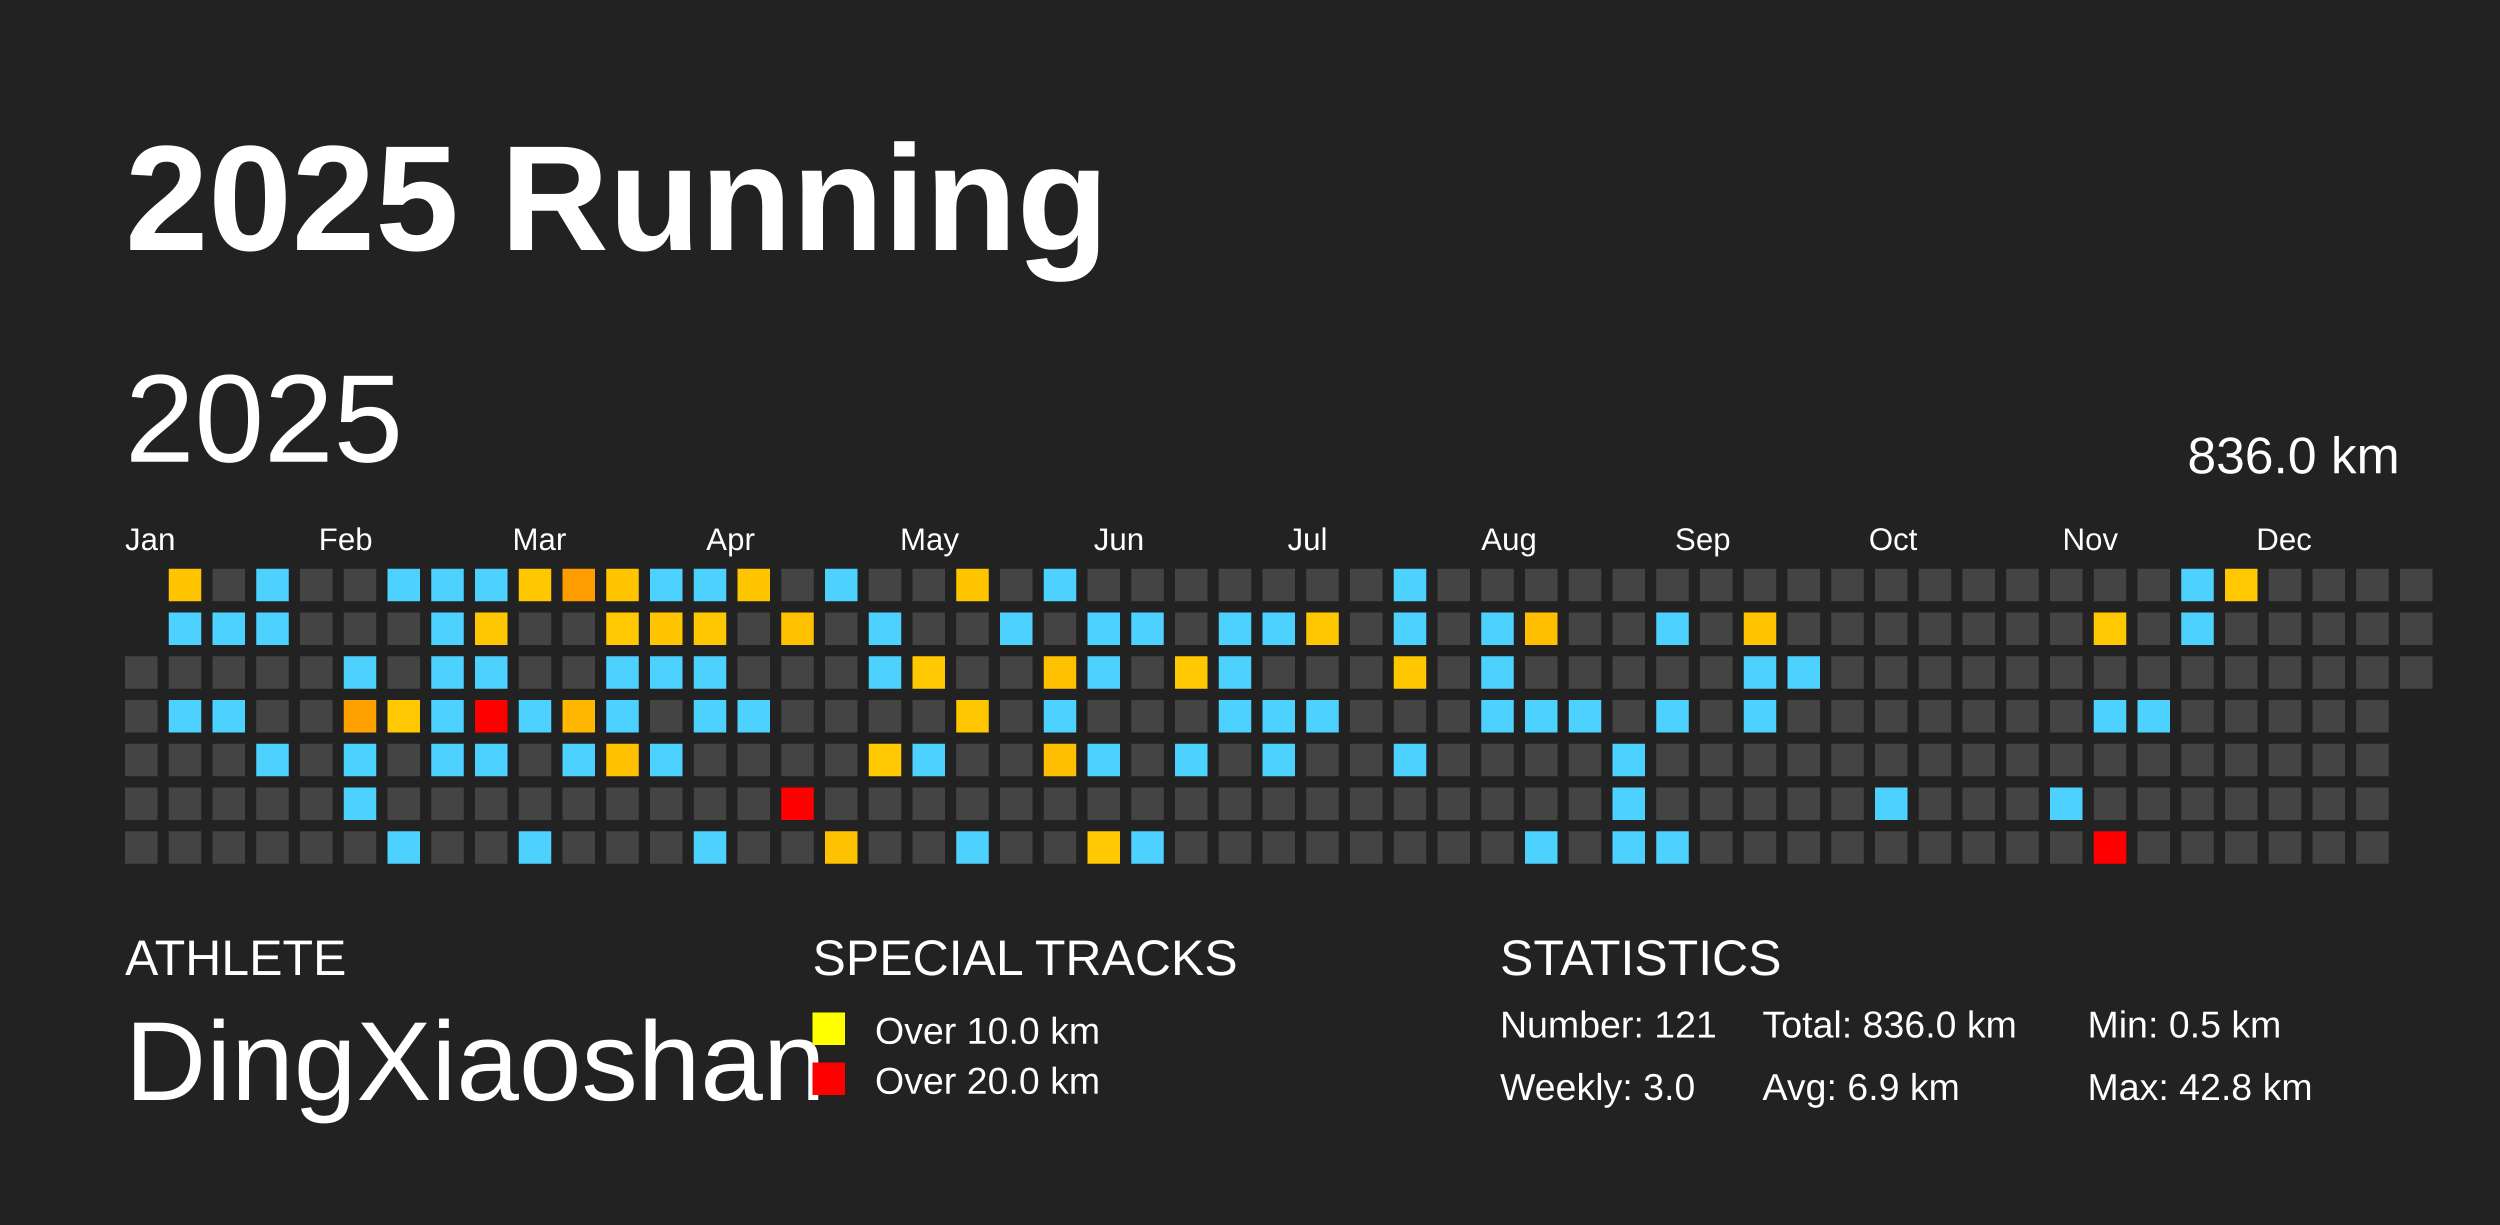
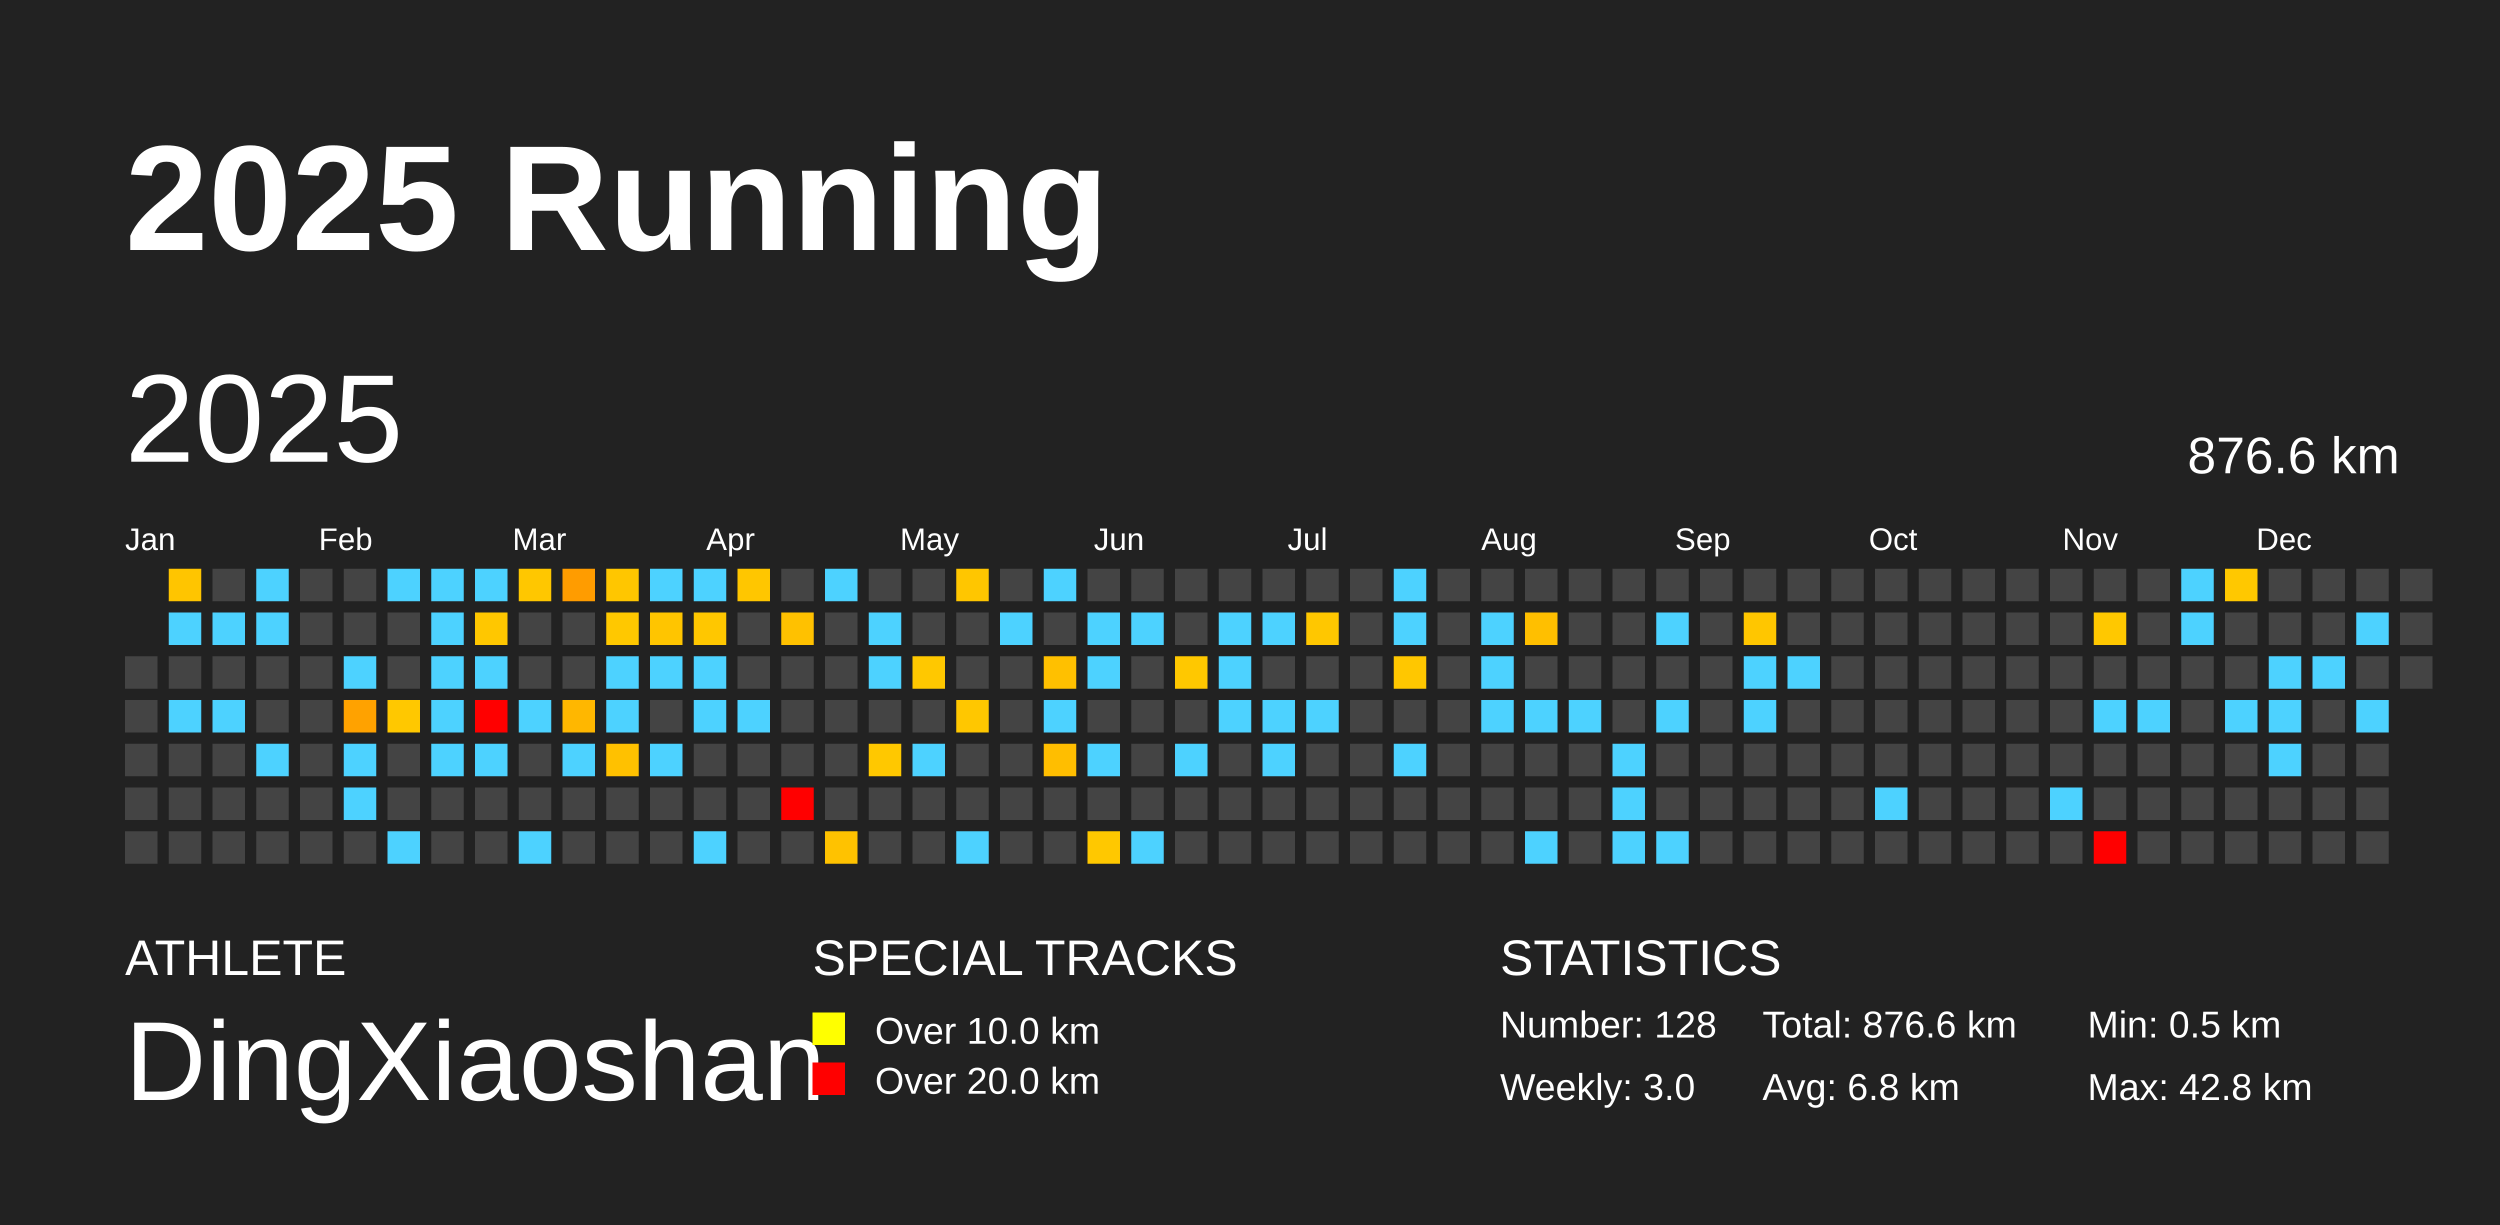
<svg xmlns="http://www.w3.org/2000/svg" baseProfile="full" height="98mm" version="1.1" viewBox="0,0,200,98" width="200mm">
  <defs />
  <rect fill="#222222" height="98" width="200" x="0" y="0" />
  <text fill="#FFFFFF" style="font-size:12px; font-family:Arial; font-weight:bold;" x="10" y="20">2025 Running</text>
  <text fill="#FFFFFF" style="font-size:4px; font-family:Arial" x="10" y="78">ATHLETE</text>
  <text fill="#FFFFFF" style="font-size:9px; font-family:Arial" x="10" y="88">DingXiaoshan</text>
  <text fill="#FFFFFF" style="font-size:4px; font-family:Arial" x="65" y="78">SPECIAL TRACKS</text>
  <rect fill="yellow" height="2.6" width="2.6" x="65" y="81" />
  <text fill="#FFFFFF" style="font-size:3px; font-family:Arial" x="70" y="83.5">Over 10.0 km</text>
  <rect fill="red" height="2.6" width="2.6" x="65" y="85" />
  <text fill="#FFFFFF" style="font-size:3px; font-family:Arial" x="70" y="87.5">Over 20.0 km</text>
  <text fill="#FFFFFF" style="font-size:4px; font-family:Arial" x="120" y="78">STATISTICS</text>
-   <text fill="#FFFFFF" style="font-size:3px; font-family:Arial" x="120" y="83">Number: 121</text>
+   <text fill="#FFFFFF" style="font-size:3px; font-family:Arial" x="120" y="83">Number: 128</text>
  <text fill="#FFFFFF" style="font-size:3px; font-family:Arial" x="120" y="88">Weekly: 3.0</text>
-   <text fill="#FFFFFF" style="font-size:3px; font-family:Arial" x="141" y="83">Total: 836.0 km</text>
-   <text fill="#FFFFFF" style="font-size:3px; font-family:Arial" x="141" y="88">Avg: 6.9 km</text>
+   <text fill="#FFFFFF" style="font-size:3px; font-family:Arial" x="141" y="83">Total: 876.6 km</text>
+   <text fill="#FFFFFF" style="font-size:3px; font-family:Arial" x="141" y="88">Avg: 6.8 km</text>
  <text fill="#FFFFFF" style="font-size:3px; font-family:Arial" x="167" y="83">Min: 0.5 km</text>
  <text fill="#FFFFFF" style="font-size:3px; font-family:Arial" x="167" y="88">Max: 42.8 km</text>
  <text dominant-baseline="hanging" fill="#FFFFFF" style="font-size:10.0px; font-family:Arial;" x="10" y="30">2025</text>
-   <text dominant-baseline="hanging" fill="#FFFFFF" style="font-size:4.125px; font-family:Arial;" x="175" y="35">836.0 km</text>
+   <text dominant-baseline="hanging" fill="#FFFFFF" style="font-size:4.125px; font-family:Arial;" x="175" y="35">876.6 km</text>
  <text fill="#FFFFFF" style="font-size:2.5px; font-family:Arial" x="10.0" y="44">Jan</text>
  <text fill="#FFFFFF" style="font-size:2.5px; font-family:Arial" x="25.5" y="44">Feb</text>
  <text fill="#FFFFFF" style="font-size:2.5px; font-family:Arial" x="41.0" y="44">Mar</text>
  <text fill="#FFFFFF" style="font-size:2.5px; font-family:Arial" x="56.5" y="44">Apr</text>
  <text fill="#FFFFFF" style="font-size:2.5px; font-family:Arial" x="72.0" y="44">May</text>
  <text fill="#FFFFFF" style="font-size:2.5px; font-family:Arial" x="87.5" y="44">Jun</text>
  <text fill="#FFFFFF" style="font-size:2.5px; font-family:Arial" x="103.0" y="44">Jul</text>
  <text fill="#FFFFFF" style="font-size:2.5px; font-family:Arial" x="118.5" y="44">Aug</text>
  <text fill="#FFFFFF" style="font-size:2.5px; font-family:Arial" x="134.0" y="44">Sep</text>
  <text fill="#FFFFFF" style="font-size:2.5px; font-family:Arial" x="149.5" y="44">Oct</text>
  <text fill="#FFFFFF" style="font-size:2.5px; font-family:Arial" x="165.0" y="44">Nov</text>
  <text fill="#FFFFFF" style="font-size:2.5px; font-family:Arial" x="180.5" y="44">Dec</text>
  <rect fill="#444444" height="2.6" width="2.6" x="10.0" y="52.5" />
  <rect fill="#444444" height="2.6" width="2.6" x="10.0" y="56.0" />
  <rect fill="#444444" height="2.6" width="2.6" x="10.0" y="59.5" />
  <rect fill="#444444" height="2.6" width="2.6" x="10.0" y="63.0" />
  <rect fill="#444444" height="2.6" width="2.6" x="10.0" y="66.5" />
  <rect fill="#ffc500" height="2.6" width="2.6" x="13.5" y="45.5" />
  <rect fill="#4dd2ff" height="2.6" width="2.6" x="13.5" y="49.0" />
  <rect fill="#444444" height="2.6" width="2.6" x="13.5" y="52.5" />
  <rect fill="#4dd2ff" height="2.6" width="2.6" x="13.5" y="56.0" />
  <rect fill="#444444" height="2.6" width="2.6" x="13.5" y="59.5" />
  <rect fill="#444444" height="2.6" width="2.6" x="13.5" y="63.0" />
  <rect fill="#444444" height="2.6" width="2.6" x="13.5" y="66.5" />
  <rect fill="#444444" height="2.6" width="2.6" x="17.0" y="45.5" />
  <rect fill="#4dd2ff" height="2.6" width="2.6" x="17.0" y="49.0" />
  <rect fill="#444444" height="2.6" width="2.6" x="17.0" y="52.5" />
  <rect fill="#4dd2ff" height="2.6" width="2.6" x="17.0" y="56.0" />
  <rect fill="#444444" height="2.6" width="2.6" x="17.0" y="59.5" />
  <rect fill="#444444" height="2.6" width="2.6" x="17.0" y="63.0" />
  <rect fill="#444444" height="2.6" width="2.6" x="17.0" y="66.5" />
  <rect fill="#4dd2ff" height="2.6" width="2.6" x="20.5" y="45.5" />
  <rect fill="#4dd2ff" height="2.6" width="2.6" x="20.5" y="49.0" />
  <rect fill="#444444" height="2.6" width="2.6" x="20.5" y="52.5" />
  <rect fill="#444444" height="2.6" width="2.6" x="20.5" y="56.0" />
  <rect fill="#4dd2ff" height="2.6" width="2.6" x="20.5" y="59.5" />
  <rect fill="#444444" height="2.6" width="2.6" x="20.5" y="63.0" />
  <rect fill="#444444" height="2.6" width="2.6" x="20.5" y="66.5" />
  <rect fill="#444444" height="2.6" width="2.6" x="24.0" y="45.5" />
  <rect fill="#444444" height="2.6" width="2.6" x="24.0" y="49.0" />
  <rect fill="#444444" height="2.6" width="2.6" x="24.0" y="52.5" />
  <rect fill="#444444" height="2.6" width="2.6" x="24.0" y="56.0" />
  <rect fill="#444444" height="2.6" width="2.6" x="24.0" y="59.5" />
  <rect fill="#444444" height="2.6" width="2.6" x="24.0" y="63.0" />
  <rect fill="#444444" height="2.6" width="2.6" x="24.0" y="66.5" />
  <rect fill="#444444" height="2.6" width="2.6" x="27.5" y="45.5" />
  <rect fill="#444444" height="2.6" width="2.6" x="27.5" y="49.0" />
  <rect fill="#4dd2ff" height="2.6" width="2.6" x="27.5" y="52.5" />
  <rect fill="#ffa200" height="2.6" width="2.6" x="27.5" y="56.0" />
  <rect fill="#4dd2ff" height="2.6" width="2.6" x="27.5" y="59.5" />
  <rect fill="#4dd2ff" height="2.6" width="2.6" x="27.5" y="63.0" />
  <rect fill="#444444" height="2.6" width="2.6" x="27.5" y="66.5" />
  <rect fill="#4dd2ff" height="2.6" width="2.6" x="31.0" y="45.5" />
  <rect fill="#444444" height="2.6" width="2.6" x="31.0" y="49.0" />
  <rect fill="#444444" height="2.6" width="2.6" x="31.0" y="52.5" />
  <rect fill="#ffc800" height="2.6" width="2.6" x="31.0" y="56.0" />
  <rect fill="#444444" height="2.6" width="2.6" x="31.0" y="59.5" />
  <rect fill="#444444" height="2.6" width="2.6" x="31.0" y="63.0" />
  <rect fill="#4dd2ff" height="2.6" width="2.6" x="31.0" y="66.5" />
  <rect fill="#4dd2ff" height="2.6" width="2.6" x="34.5" y="45.5" />
  <rect fill="#4dd2ff" height="2.6" width="2.6" x="34.5" y="49.0" />
  <rect fill="#4dd2ff" height="2.6" width="2.6" x="34.5" y="52.5" />
  <rect fill="#4dd2ff" height="2.6" width="2.6" x="34.5" y="56.0" />
  <rect fill="#4dd2ff" height="2.6" width="2.6" x="34.5" y="59.5" />
  <rect fill="#444444" height="2.6" width="2.6" x="34.5" y="63.0" />
  <rect fill="#444444" height="2.6" width="2.6" x="34.5" y="66.5" />
  <rect fill="#4dd2ff" height="2.6" width="2.6" x="38.0" y="45.5" />
  <rect fill="#ffc700" height="2.6" width="2.6" x="38.0" y="49.0" />
  <rect fill="#4dd2ff" height="2.6" width="2.6" x="38.0" y="52.5" />
  <rect fill="red" height="2.6" width="2.6" x="38.0" y="56.0" />
  <rect fill="#4dd2ff" height="2.6" width="2.6" x="38.0" y="59.5" />
  <rect fill="#444444" height="2.6" width="2.6" x="38.0" y="63.0" />
  <rect fill="#444444" height="2.6" width="2.6" x="38.0" y="66.5" />
  <rect fill="#ffc700" height="2.6" width="2.6" x="41.5" y="45.5" />
  <rect fill="#444444" height="2.6" width="2.6" x="41.5" y="49.0" />
  <rect fill="#444444" height="2.6" width="2.6" x="41.5" y="52.5" />
  <rect fill="#4dd2ff" height="2.6" width="2.6" x="41.5" y="56.0" />
  <rect fill="#444444" height="2.6" width="2.6" x="41.5" y="59.5" />
  <rect fill="#444444" height="2.6" width="2.6" x="41.5" y="63.0" />
  <rect fill="#4dd2ff" height="2.6" width="2.6" x="41.5" y="66.5" />
  <rect fill="#ff9c00" height="2.6" width="2.6" x="45.0" y="45.5" />
  <rect fill="#444444" height="2.6" width="2.6" x="45.0" y="49.0" />
  <rect fill="#444444" height="2.6" width="2.6" x="45.0" y="52.5" />
  <rect fill="#ffb700" height="2.6" width="2.6" x="45.0" y="56.0" />
  <rect fill="#4dd2ff" height="2.6" width="2.6" x="45.0" y="59.5" />
  <rect fill="#444444" height="2.6" width="2.6" x="45.0" y="63.0" />
  <rect fill="#444444" height="2.6" width="2.6" x="45.0" y="66.5" />
  <rect fill="#ffc600" height="2.6" width="2.6" x="48.5" y="45.5" />
  <rect fill="#ffc800" height="2.6" width="2.6" x="48.5" y="49.0" />
  <rect fill="#4dd2ff" height="2.6" width="2.6" x="48.5" y="52.5" />
  <rect fill="#4dd2ff" height="2.6" width="2.6" x="48.5" y="56.0" />
  <rect fill="#ffc100" height="2.6" width="2.6" x="48.5" y="59.5" />
  <rect fill="#444444" height="2.6" width="2.6" x="48.5" y="63.0" />
  <rect fill="#444444" height="2.6" width="2.6" x="48.5" y="66.5" />
  <rect fill="#4dd2ff" height="2.6" width="2.6" x="52.0" y="45.5" />
  <rect fill="#ffc500" height="2.6" width="2.6" x="52.0" y="49.0" />
  <rect fill="#4dd2ff" height="2.6" width="2.6" x="52.0" y="52.5" />
  <rect fill="#444444" height="2.6" width="2.6" x="52.0" y="56.0" />
  <rect fill="#4dd2ff" height="2.6" width="2.6" x="52.0" y="59.5" />
  <rect fill="#444444" height="2.6" width="2.6" x="52.0" y="63.0" />
  <rect fill="#444444" height="2.6" width="2.6" x="52.0" y="66.5" />
  <rect fill="#4dd2ff" height="2.6" width="2.6" x="55.5" y="45.5" />
  <rect fill="#ffc700" height="2.6" width="2.6" x="55.5" y="49.0" />
  <rect fill="#4dd2ff" height="2.6" width="2.6" x="55.5" y="52.5" />
  <rect fill="#4dd2ff" height="2.6" width="2.6" x="55.5" y="56.0" />
  <rect fill="#444444" height="2.6" width="2.6" x="55.5" y="59.5" />
  <rect fill="#444444" height="2.6" width="2.6" x="55.5" y="63.0" />
  <rect fill="#4dd2ff" height="2.6" width="2.6" x="55.5" y="66.5" />
  <rect fill="#ffc600" height="2.6" width="2.6" x="59.0" y="45.5" />
  <rect fill="#444444" height="2.6" width="2.6" x="59.0" y="49.0" />
  <rect fill="#444444" height="2.6" width="2.6" x="59.0" y="52.5" />
  <rect fill="#4dd2ff" height="2.6" width="2.6" x="59.0" y="56.0" />
  <rect fill="#444444" height="2.6" width="2.6" x="59.0" y="59.5" />
  <rect fill="#444444" height="2.6" width="2.6" x="59.0" y="63.0" />
  <rect fill="#444444" height="2.6" width="2.6" x="59.0" y="66.5" />
  <rect fill="#444444" height="2.6" width="2.6" x="62.5" y="45.5" />
  <rect fill="#ffc100" height="2.6" width="2.6" x="62.5" y="49.0" />
  <rect fill="#444444" height="2.6" width="2.6" x="62.5" y="52.5" />
  <rect fill="#444444" height="2.6" width="2.6" x="62.5" y="56.0" />
  <rect fill="#444444" height="2.6" width="2.6" x="62.5" y="59.5" />
  <rect fill="red" height="2.6" width="2.6" x="62.5" y="63.0" />
  <rect fill="#444444" height="2.6" width="2.6" x="62.5" y="66.5" />
  <rect fill="#4dd2ff" height="2.6" width="2.6" x="66.0" y="45.5" />
  <rect fill="#444444" height="2.6" width="2.6" x="66.0" y="49.0" />
  <rect fill="#444444" height="2.6" width="2.6" x="66.0" y="52.5" />
  <rect fill="#444444" height="2.6" width="2.6" x="66.0" y="56.0" />
  <rect fill="#444444" height="2.6" width="2.6" x="66.0" y="59.5" />
  <rect fill="#444444" height="2.6" width="2.6" x="66.0" y="63.0" />
  <rect fill="#ffc200" height="2.6" width="2.6" x="66.0" y="66.5" />
  <rect fill="#444444" height="2.6" width="2.6" x="69.5" y="45.5" />
  <rect fill="#4dd2ff" height="2.6" width="2.6" x="69.5" y="49.0" />
  <rect fill="#4dd2ff" height="2.6" width="2.6" x="69.5" y="52.5" />
  <rect fill="#444444" height="2.6" width="2.6" x="69.5" y="56.0" />
  <rect fill="#ffc800" height="2.6" width="2.6" x="69.5" y="59.5" />
  <rect fill="#444444" height="2.6" width="2.6" x="69.5" y="63.0" />
  <rect fill="#444444" height="2.6" width="2.6" x="69.5" y="66.5" />
  <rect fill="#444444" height="2.6" width="2.6" x="73.0" y="45.5" />
  <rect fill="#444444" height="2.6" width="2.6" x="73.0" y="49.0" />
  <rect fill="#ffc800" height="2.6" width="2.6" x="73.0" y="52.5" />
  <rect fill="#444444" height="2.6" width="2.6" x="73.0" y="56.0" />
  <rect fill="#4dd2ff" height="2.6" width="2.6" x="73.0" y="59.5" />
  <rect fill="#444444" height="2.6" width="2.6" x="73.0" y="63.0" />
  <rect fill="#444444" height="2.6" width="2.6" x="73.0" y="66.5" />
  <rect fill="#ffc600" height="2.6" width="2.6" x="76.5" y="45.5" />
  <rect fill="#444444" height="2.6" width="2.6" x="76.5" y="49.0" />
  <rect fill="#444444" height="2.6" width="2.6" x="76.5" y="52.5" />
  <rect fill="#ffc700" height="2.6" width="2.6" x="76.5" y="56.0" />
  <rect fill="#444444" height="2.6" width="2.6" x="76.5" y="59.5" />
  <rect fill="#444444" height="2.6" width="2.6" x="76.5" y="63.0" />
  <rect fill="#4dd2ff" height="2.6" width="2.6" x="76.5" y="66.5" />
  <rect fill="#444444" height="2.6" width="2.6" x="80.0" y="45.5" />
  <rect fill="#4dd2ff" height="2.6" width="2.6" x="80.0" y="49.0" />
  <rect fill="#444444" height="2.6" width="2.6" x="80.0" y="52.5" />
  <rect fill="#444444" height="2.6" width="2.6" x="80.0" y="56.0" />
  <rect fill="#444444" height="2.6" width="2.6" x="80.0" y="59.5" />
  <rect fill="#444444" height="2.6" width="2.6" x="80.0" y="63.0" />
  <rect fill="#444444" height="2.6" width="2.6" x="80.0" y="66.5" />
  <rect fill="#4dd2ff" height="2.6" width="2.6" x="83.5" y="45.5" />
  <rect fill="#444444" height="2.6" width="2.6" x="83.5" y="49.0" />
  <rect fill="#ffc000" height="2.6" width="2.6" x="83.5" y="52.5" />
  <rect fill="#4dd2ff" height="2.6" width="2.6" x="83.5" y="56.0" />
  <rect fill="#ffbe00" height="2.6" width="2.6" x="83.5" y="59.5" />
  <rect fill="#444444" height="2.6" width="2.6" x="83.5" y="63.0" />
  <rect fill="#444444" height="2.6" width="2.6" x="83.5" y="66.5" />
  <rect fill="#444444" height="2.6" width="2.6" x="87.0" y="45.5" />
  <rect fill="#4dd2ff" height="2.6" width="2.6" x="87.0" y="49.0" />
  <rect fill="#4dd2ff" height="2.6" width="2.6" x="87.0" y="52.5" />
  <rect fill="#444444" height="2.6" width="2.6" x="87.0" y="56.0" />
  <rect fill="#4dd2ff" height="2.6" width="2.6" x="87.0" y="59.5" />
  <rect fill="#444444" height="2.6" width="2.6" x="87.0" y="63.0" />
  <rect fill="#ffc800" height="2.6" width="2.6" x="87.0" y="66.5" />
  <rect fill="#444444" height="2.6" width="2.6" x="90.5" y="45.5" />
  <rect fill="#4dd2ff" height="2.6" width="2.6" x="90.5" y="49.0" />
  <rect fill="#444444" height="2.6" width="2.6" x="90.5" y="52.5" />
  <rect fill="#444444" height="2.6" width="2.6" x="90.5" y="56.0" />
  <rect fill="#444444" height="2.6" width="2.6" x="90.5" y="59.5" />
  <rect fill="#444444" height="2.6" width="2.6" x="90.5" y="63.0" />
  <rect fill="#4dd2ff" height="2.6" width="2.6" x="90.5" y="66.5" />
  <rect fill="#444444" height="2.6" width="2.6" x="94.0" y="45.5" />
  <rect fill="#444444" height="2.6" width="2.6" x="94.0" y="49.0" />
  <rect fill="#ffc800" height="2.6" width="2.6" x="94.0" y="52.5" />
  <rect fill="#444444" height="2.6" width="2.6" x="94.0" y="56.0" />
  <rect fill="#4dd2ff" height="2.6" width="2.6" x="94.0" y="59.5" />
  <rect fill="#444444" height="2.6" width="2.6" x="94.0" y="63.0" />
  <rect fill="#444444" height="2.6" width="2.6" x="94.0" y="66.5" />
  <rect fill="#444444" height="2.6" width="2.6" x="97.5" y="45.5" />
  <rect fill="#4dd2ff" height="2.6" width="2.6" x="97.5" y="49.0" />
  <rect fill="#4dd2ff" height="2.6" width="2.6" x="97.5" y="52.5" />
  <rect fill="#4dd2ff" height="2.6" width="2.6" x="97.5" y="56.0" />
  <rect fill="#444444" height="2.6" width="2.6" x="97.5" y="59.5" />
  <rect fill="#444444" height="2.6" width="2.6" x="97.5" y="63.0" />
  <rect fill="#444444" height="2.6" width="2.6" x="97.5" y="66.5" />
  <rect fill="#444444" height="2.6" width="2.6" x="101.0" y="45.5" />
  <rect fill="#4dd2ff" height="2.6" width="2.6" x="101.0" y="49.0" />
  <rect fill="#444444" height="2.6" width="2.6" x="101.0" y="52.5" />
  <rect fill="#4dd2ff" height="2.6" width="2.6" x="101.0" y="56.0" />
  <rect fill="#4dd2ff" height="2.6" width="2.6" x="101.0" y="59.5" />
  <rect fill="#444444" height="2.6" width="2.6" x="101.0" y="63.0" />
  <rect fill="#444444" height="2.6" width="2.6" x="101.0" y="66.5" />
  <rect fill="#444444" height="2.6" width="2.6" x="104.5" y="45.5" />
  <rect fill="#ffc700" height="2.6" width="2.6" x="104.5" y="49.0" />
  <rect fill="#444444" height="2.6" width="2.6" x="104.5" y="52.5" />
  <rect fill="#4dd2ff" height="2.6" width="2.6" x="104.5" y="56.0" />
  <rect fill="#444444" height="2.6" width="2.6" x="104.5" y="59.5" />
  <rect fill="#444444" height="2.6" width="2.6" x="104.5" y="63.0" />
  <rect fill="#444444" height="2.6" width="2.6" x="104.5" y="66.5" />
  <rect fill="#444444" height="2.6" width="2.6" x="108.0" y="45.5" />
  <rect fill="#444444" height="2.6" width="2.6" x="108.0" y="49.0" />
  <rect fill="#444444" height="2.6" width="2.6" x="108.0" y="52.5" />
  <rect fill="#444444" height="2.6" width="2.6" x="108.0" y="56.0" />
  <rect fill="#444444" height="2.6" width="2.6" x="108.0" y="59.5" />
  <rect fill="#444444" height="2.6" width="2.6" x="108.0" y="63.0" />
  <rect fill="#444444" height="2.6" width="2.6" x="108.0" y="66.5" />
  <rect fill="#4dd2ff" height="2.6" width="2.6" x="111.5" y="45.5" />
  <rect fill="#4dd2ff" height="2.6" width="2.6" x="111.5" y="49.0" />
  <rect fill="#ffc700" height="2.6" width="2.6" x="111.5" y="52.5" />
  <rect fill="#444444" height="2.6" width="2.6" x="111.5" y="56.0" />
  <rect fill="#4dd2ff" height="2.6" width="2.6" x="111.5" y="59.5" />
  <rect fill="#444444" height="2.6" width="2.6" x="111.5" y="63.0" />
  <rect fill="#444444" height="2.6" width="2.6" x="111.5" y="66.5" />
  <rect fill="#444444" height="2.6" width="2.6" x="115.0" y="45.5" />
  <rect fill="#444444" height="2.6" width="2.6" x="115.0" y="49.0" />
  <rect fill="#444444" height="2.6" width="2.6" x="115.0" y="52.5" />
  <rect fill="#444444" height="2.6" width="2.6" x="115.0" y="56.0" />
  <rect fill="#444444" height="2.6" width="2.6" x="115.0" y="59.5" />
  <rect fill="#444444" height="2.6" width="2.6" x="115.0" y="63.0" />
  <rect fill="#444444" height="2.6" width="2.6" x="115.0" y="66.5" />
  <rect fill="#444444" height="2.6" width="2.6" x="118.5" y="45.5" />
  <rect fill="#4dd2ff" height="2.6" width="2.6" x="118.5" y="49.0" />
  <rect fill="#4dd2ff" height="2.6" width="2.6" x="118.5" y="52.5" />
  <rect fill="#4dd2ff" height="2.6" width="2.6" x="118.5" y="56.0" />
  <rect fill="#444444" height="2.6" width="2.6" x="118.5" y="59.5" />
  <rect fill="#444444" height="2.6" width="2.6" x="118.5" y="63.0" />
  <rect fill="#444444" height="2.6" width="2.6" x="118.5" y="66.5" />
  <rect fill="#444444" height="2.6" width="2.6" x="122.0" y="45.5" />
  <rect fill="#ffbf00" height="2.6" width="2.6" x="122.0" y="49.0" />
  <rect fill="#444444" height="2.6" width="2.6" x="122.0" y="52.5" />
  <rect fill="#4dd2ff" height="2.6" width="2.6" x="122.0" y="56.0" />
  <rect fill="#444444" height="2.6" width="2.6" x="122.0" y="59.5" />
  <rect fill="#444444" height="2.6" width="2.6" x="122.0" y="63.0" />
  <rect fill="#4dd2ff" height="2.6" width="2.6" x="122.0" y="66.5" />
  <rect fill="#444444" height="2.6" width="2.6" x="125.5" y="45.5" />
  <rect fill="#444444" height="2.6" width="2.6" x="125.5" y="49.0" />
  <rect fill="#444444" height="2.6" width="2.6" x="125.5" y="52.5" />
  <rect fill="#4dd2ff" height="2.6" width="2.6" x="125.5" y="56.0" />
  <rect fill="#444444" height="2.6" width="2.6" x="125.5" y="59.5" />
  <rect fill="#444444" height="2.6" width="2.6" x="125.5" y="63.0" />
  <rect fill="#444444" height="2.6" width="2.6" x="125.5" y="66.5" />
  <rect fill="#444444" height="2.6" width="2.6" x="129.0" y="45.5" />
  <rect fill="#444444" height="2.6" width="2.6" x="129.0" y="49.0" />
  <rect fill="#444444" height="2.6" width="2.6" x="129.0" y="52.5" />
  <rect fill="#444444" height="2.6" width="2.6" x="129.0" y="56.0" />
  <rect fill="#4dd2ff" height="2.6" width="2.6" x="129.0" y="59.5" />
  <rect fill="#4dd2ff" height="2.6" width="2.6" x="129.0" y="63.0" />
  <rect fill="#4dd2ff" height="2.6" width="2.6" x="129.0" y="66.5" />
  <rect fill="#444444" height="2.6" width="2.6" x="132.5" y="45.5" />
  <rect fill="#4dd2ff" height="2.6" width="2.6" x="132.5" y="49.0" />
  <rect fill="#444444" height="2.6" width="2.6" x="132.5" y="52.5" />
  <rect fill="#4dd2ff" height="2.6" width="2.6" x="132.5" y="56.0" />
  <rect fill="#444444" height="2.6" width="2.6" x="132.5" y="59.5" />
  <rect fill="#444444" height="2.6" width="2.6" x="132.5" y="63.0" />
  <rect fill="#4dd2ff" height="2.6" width="2.6" x="132.5" y="66.5" />
  <rect fill="#444444" height="2.6" width="2.6" x="136.0" y="45.5" />
  <rect fill="#444444" height="2.6" width="2.6" x="136.0" y="49.0" />
  <rect fill="#444444" height="2.6" width="2.6" x="136.0" y="52.5" />
  <rect fill="#444444" height="2.6" width="2.6" x="136.0" y="56.0" />
  <rect fill="#444444" height="2.6" width="2.6" x="136.0" y="59.5" />
  <rect fill="#444444" height="2.6" width="2.6" x="136.0" y="63.0" />
  <rect fill="#444444" height="2.6" width="2.6" x="136.0" y="66.5" />
  <rect fill="#444444" height="2.6" width="2.6" x="139.5" y="45.5" />
  <rect fill="#ffc600" height="2.6" width="2.6" x="139.5" y="49.0" />
  <rect fill="#4dd2ff" height="2.6" width="2.6" x="139.5" y="52.5" />
  <rect fill="#4dd2ff" height="2.6" width="2.6" x="139.5" y="56.0" />
  <rect fill="#444444" height="2.6" width="2.6" x="139.5" y="59.5" />
  <rect fill="#444444" height="2.6" width="2.6" x="139.5" y="63.0" />
  <rect fill="#444444" height="2.6" width="2.6" x="139.5" y="66.5" />
  <rect fill="#444444" height="2.6" width="2.6" x="143.0" y="45.5" />
  <rect fill="#444444" height="2.6" width="2.6" x="143.0" y="49.0" />
  <rect fill="#4dd2ff" height="2.6" width="2.6" x="143.0" y="52.5" />
  <rect fill="#444444" height="2.6" width="2.6" x="143.0" y="56.0" />
  <rect fill="#444444" height="2.6" width="2.6" x="143.0" y="59.5" />
  <rect fill="#444444" height="2.6" width="2.6" x="143.0" y="63.0" />
  <rect fill="#444444" height="2.6" width="2.6" x="143.0" y="66.5" />
  <rect fill="#444444" height="2.6" width="2.6" x="146.5" y="45.5" />
  <rect fill="#444444" height="2.6" width="2.6" x="146.5" y="49.0" />
  <rect fill="#444444" height="2.6" width="2.6" x="146.5" y="52.5" />
  <rect fill="#444444" height="2.6" width="2.6" x="146.5" y="56.0" />
  <rect fill="#444444" height="2.6" width="2.6" x="146.5" y="59.5" />
  <rect fill="#444444" height="2.6" width="2.6" x="146.5" y="63.0" />
  <rect fill="#444444" height="2.6" width="2.6" x="146.5" y="66.5" />
  <rect fill="#444444" height="2.6" width="2.6" x="150.0" y="45.5" />
  <rect fill="#444444" height="2.6" width="2.6" x="150.0" y="49.0" />
  <rect fill="#444444" height="2.6" width="2.6" x="150.0" y="52.5" />
  <rect fill="#444444" height="2.6" width="2.6" x="150.0" y="56.0" />
  <rect fill="#444444" height="2.6" width="2.6" x="150.0" y="59.5" />
  <rect fill="#4dd2ff" height="2.6" width="2.6" x="150.0" y="63.0" />
  <rect fill="#444444" height="2.6" width="2.6" x="150.0" y="66.5" />
  <rect fill="#444444" height="2.6" width="2.6" x="153.5" y="45.5" />
  <rect fill="#444444" height="2.6" width="2.6" x="153.5" y="49.0" />
  <rect fill="#444444" height="2.6" width="2.6" x="153.5" y="52.5" />
  <rect fill="#444444" height="2.6" width="2.6" x="153.5" y="56.0" />
  <rect fill="#444444" height="2.6" width="2.6" x="153.5" y="59.5" />
  <rect fill="#444444" height="2.6" width="2.6" x="153.5" y="63.0" />
  <rect fill="#444444" height="2.6" width="2.6" x="153.5" y="66.5" />
  <rect fill="#444444" height="2.6" width="2.6" x="157.0" y="45.5" />
  <rect fill="#444444" height="2.6" width="2.6" x="157.0" y="49.0" />
  <rect fill="#444444" height="2.6" width="2.6" x="157.0" y="52.5" />
  <rect fill="#444444" height="2.6" width="2.6" x="157.0" y="56.0" />
  <rect fill="#444444" height="2.6" width="2.6" x="157.0" y="59.5" />
  <rect fill="#444444" height="2.6" width="2.6" x="157.0" y="63.0" />
  <rect fill="#444444" height="2.6" width="2.6" x="157.0" y="66.5" />
  <rect fill="#444444" height="2.6" width="2.6" x="160.5" y="45.5" />
  <rect fill="#444444" height="2.6" width="2.6" x="160.5" y="49.0" />
  <rect fill="#444444" height="2.6" width="2.6" x="160.5" y="52.5" />
  <rect fill="#444444" height="2.6" width="2.6" x="160.5" y="56.0" />
  <rect fill="#444444" height="2.6" width="2.6" x="160.5" y="59.5" />
  <rect fill="#444444" height="2.6" width="2.6" x="160.5" y="63.0" />
  <rect fill="#444444" height="2.6" width="2.6" x="160.5" y="66.5" />
  <rect fill="#444444" height="2.6" width="2.6" x="164.0" y="45.5" />
  <rect fill="#444444" height="2.6" width="2.6" x="164.0" y="49.0" />
  <rect fill="#444444" height="2.6" width="2.6" x="164.0" y="52.5" />
  <rect fill="#444444" height="2.6" width="2.6" x="164.0" y="56.0" />
  <rect fill="#444444" height="2.6" width="2.6" x="164.0" y="59.5" />
  <rect fill="#4dd2ff" height="2.6" width="2.6" x="164.0" y="63.0" />
  <rect fill="#444444" height="2.6" width="2.6" x="164.0" y="66.5" />
  <rect fill="#444444" height="2.6" width="2.6" x="167.5" y="45.5" />
  <rect fill="#ffc800" height="2.6" width="2.6" x="167.5" y="49.0" />
  <rect fill="#444444" height="2.6" width="2.6" x="167.5" y="52.5" />
  <rect fill="#4dd2ff" height="2.6" width="2.6" x="167.5" y="56.0" />
  <rect fill="#444444" height="2.6" width="2.6" x="167.5" y="59.5" />
  <rect fill="#444444" height="2.6" width="2.6" x="167.5" y="63.0" />
  <rect fill="red" height="2.6" width="2.6" x="167.5" y="66.5" />
  <rect fill="#444444" height="2.6" width="2.6" x="171.0" y="45.5" />
  <rect fill="#444444" height="2.6" width="2.6" x="171.0" y="49.0" />
  <rect fill="#444444" height="2.6" width="2.6" x="171.0" y="52.5" />
  <rect fill="#4dd2ff" height="2.6" width="2.6" x="171.0" y="56.0" />
  <rect fill="#444444" height="2.6" width="2.6" x="171.0" y="59.5" />
  <rect fill="#444444" height="2.6" width="2.6" x="171.0" y="63.0" />
  <rect fill="#444444" height="2.6" width="2.6" x="171.0" y="66.5" />
  <rect fill="#4dd2ff" height="2.6" width="2.6" x="174.5" y="45.5" />
  <rect fill="#4dd2ff" height="2.6" width="2.6" x="174.5" y="49.0" />
  <rect fill="#444444" height="2.6" width="2.6" x="174.5" y="52.5" />
  <rect fill="#444444" height="2.6" width="2.6" x="174.5" y="56.0" />
  <rect fill="#444444" height="2.6" width="2.6" x="174.5" y="59.5" />
  <rect fill="#444444" height="2.6" width="2.6" x="174.5" y="63.0" />
  <rect fill="#444444" height="2.6" width="2.6" x="174.5" y="66.5" />
  <rect fill="#ffc800" height="2.6" width="2.6" x="178.0" y="45.5" />
  <rect fill="#444444" height="2.6" width="2.6" x="178.0" y="49.0" />
  <rect fill="#444444" height="2.6" width="2.6" x="178.0" y="52.5" />
-   <rect fill="#444444" height="2.6" width="2.6" x="178.0" y="56.0" />
+   <rect fill="#4dd2ff" height="2.6" width="2.6" x="178.0" y="56.0" />
  <rect fill="#444444" height="2.6" width="2.6" x="178.0" y="59.5" />
  <rect fill="#444444" height="2.6" width="2.6" x="178.0" y="63.0" />
  <rect fill="#444444" height="2.6" width="2.6" x="178.0" y="66.5" />
  <rect fill="#444444" height="2.6" width="2.6" x="181.5" y="45.5" />
  <rect fill="#444444" height="2.6" width="2.6" x="181.5" y="49.0" />
-   <rect fill="#444444" height="2.6" width="2.6" x="181.5" y="52.5" />
-   <rect fill="#444444" height="2.6" width="2.6" x="181.5" y="56.0" />
-   <rect fill="#444444" height="2.6" width="2.6" x="181.5" y="59.5" />
+   <rect fill="#4dd2ff" height="2.6" width="2.6" x="181.5" y="52.5" />
+   <rect fill="#4dd2ff" height="2.6" width="2.6" x="181.5" y="56.0" />
+   <rect fill="#4dd2ff" height="2.6" width="2.6" x="181.5" y="59.5" />
  <rect fill="#444444" height="2.6" width="2.6" x="181.5" y="63.0" />
  <rect fill="#444444" height="2.6" width="2.6" x="181.5" y="66.5" />
  <rect fill="#444444" height="2.6" width="2.6" x="185.0" y="45.5" />
  <rect fill="#444444" height="2.6" width="2.6" x="185.0" y="49.0" />
-   <rect fill="#444444" height="2.6" width="2.6" x="185.0" y="52.5" />
+   <rect fill="#4dd2ff" height="2.6" width="2.6" x="185.0" y="52.5" />
  <rect fill="#444444" height="2.6" width="2.6" x="185.0" y="56.0" />
  <rect fill="#444444" height="2.6" width="2.6" x="185.0" y="59.5" />
  <rect fill="#444444" height="2.6" width="2.6" x="185.0" y="63.0" />
  <rect fill="#444444" height="2.6" width="2.6" x="185.0" y="66.5" />
  <rect fill="#444444" height="2.6" width="2.6" x="188.5" y="45.5" />
-   <rect fill="#444444" height="2.6" width="2.6" x="188.5" y="49.0" />
+   <rect fill="#4dd2ff" height="2.6" width="2.6" x="188.5" y="49.0" />
  <rect fill="#444444" height="2.6" width="2.6" x="188.5" y="52.5" />
-   <rect fill="#444444" height="2.6" width="2.6" x="188.5" y="56.0" />
+   <rect fill="#4dd2ff" height="2.6" width="2.6" x="188.5" y="56.0" />
  <rect fill="#444444" height="2.6" width="2.6" x="188.5" y="59.5" />
  <rect fill="#444444" height="2.6" width="2.6" x="188.5" y="63.0" />
  <rect fill="#444444" height="2.6" width="2.6" x="188.5" y="66.5" />
  <rect fill="#444444" height="2.6" width="2.6" x="192.0" y="45.5" />
  <rect fill="#444444" height="2.6" width="2.6" x="192.0" y="49.0" />
  <rect fill="#444444" height="2.6" width="2.6" x="192.0" y="52.5" />
</svg>
